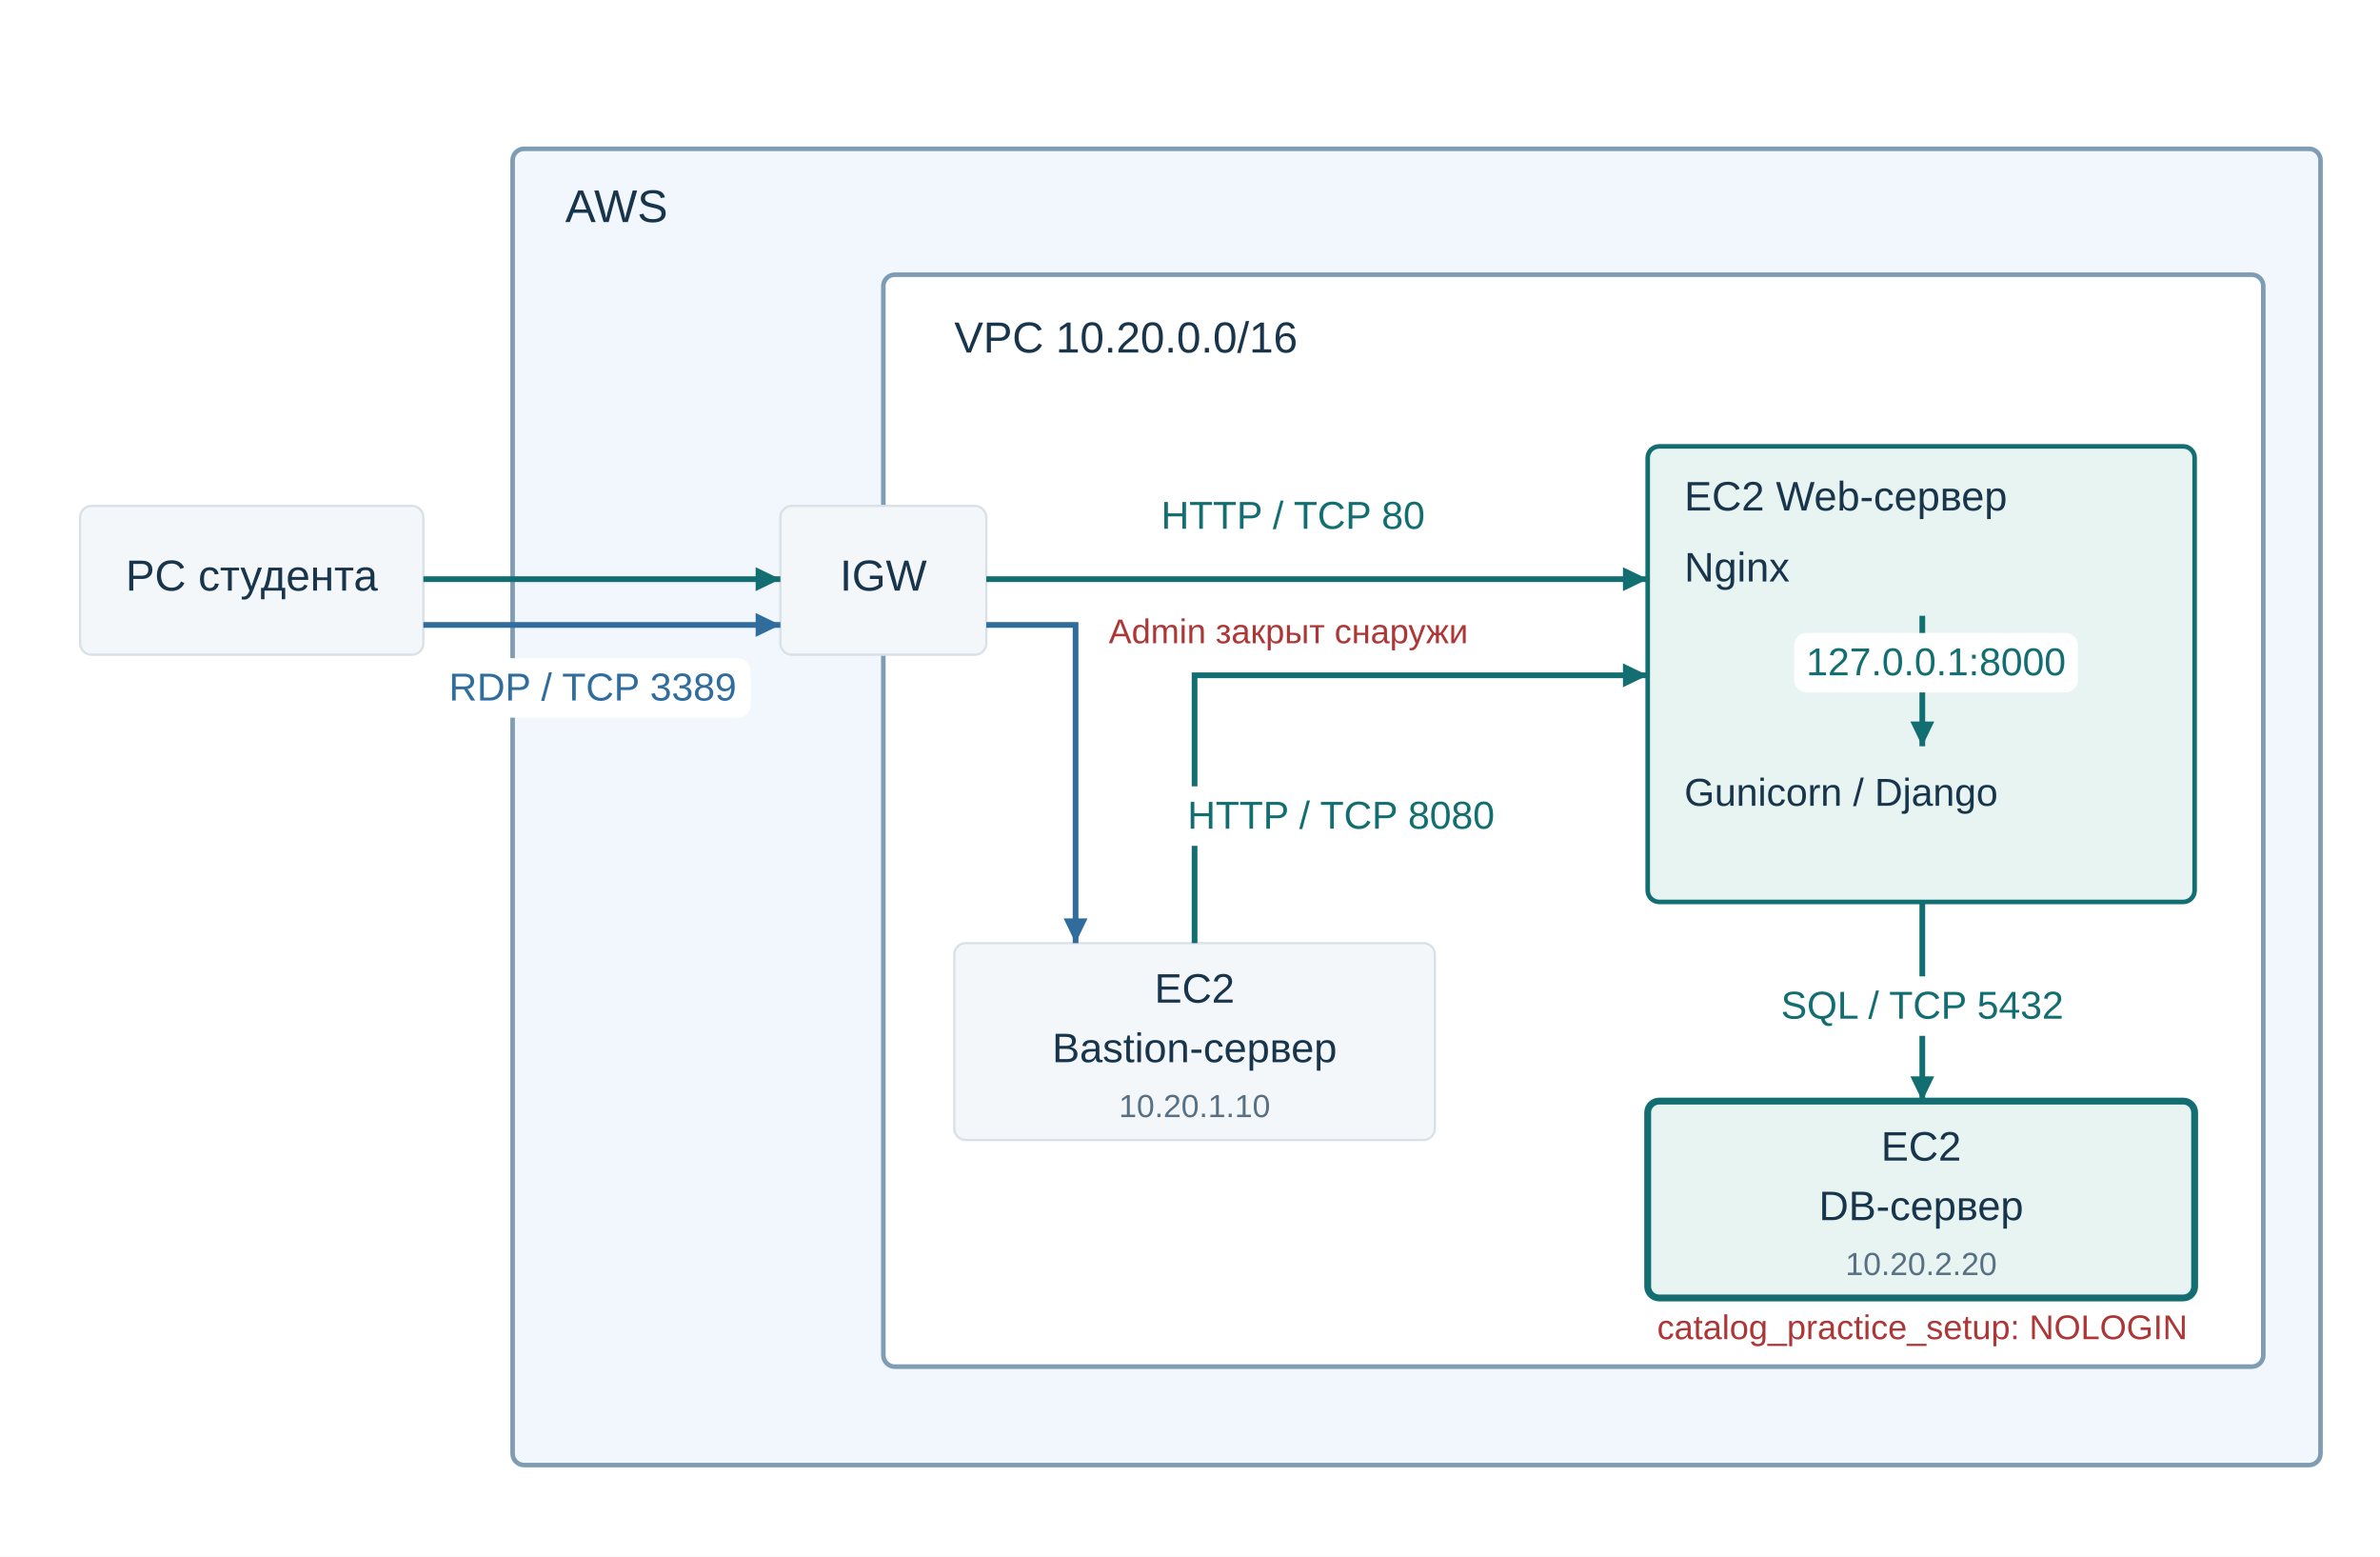
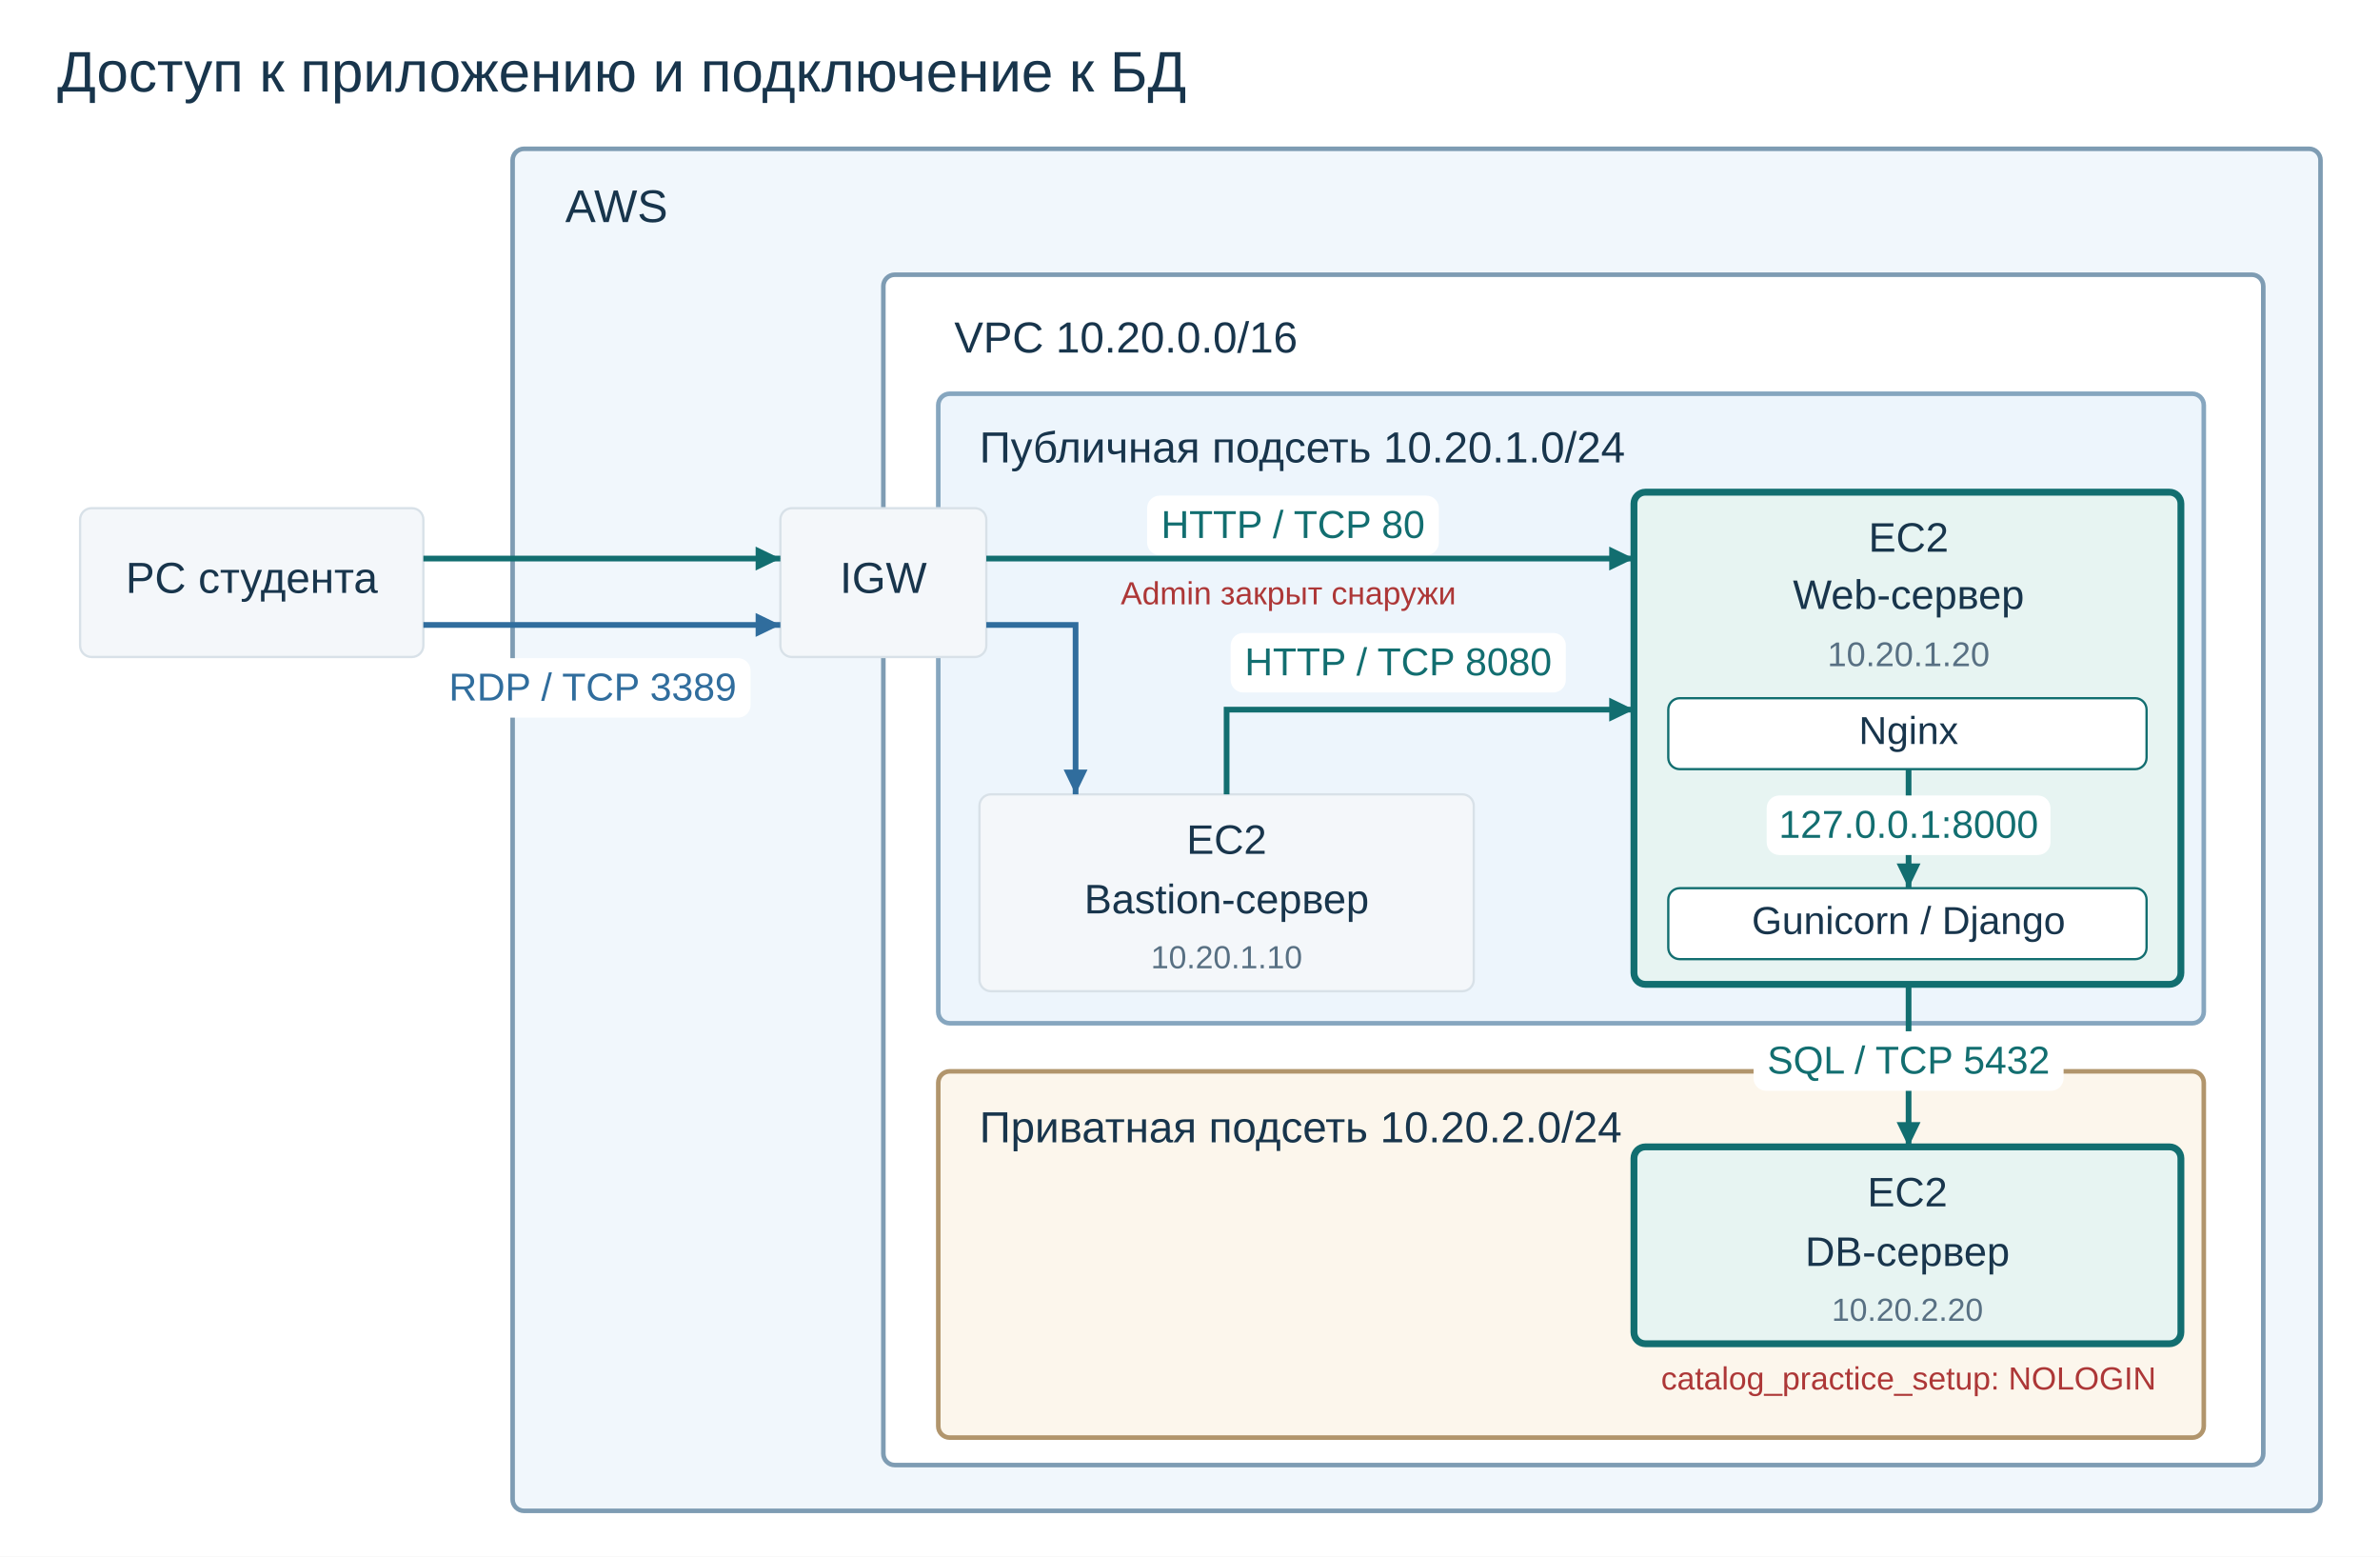
<svg xmlns="http://www.w3.org/2000/svg" width="1040" height="680" viewBox="0 0 1040 680" role="img">
  <rect width="1040" height="680" fill="white" />
-   <rect x="224" y="65" width="790" height="575" rx="5" fill="#f1f7fc" stroke="#7e9cb3" stroke-width="2" />
+   <text x="25" y="40" font-size="25" font-family="Arial,MS Gothic,sans-serif" fill="#18354c">Доступ к приложению и подключение к БД</text>
+   <rect x="224" y="65" width="790" height="595" rx="5" fill="#f1f7fc" stroke="#7e9cb3" stroke-width="2" />
  <text x="247" y="97" font-size="20" font-family="Arial,MS Gothic,sans-serif" fill="#18354c">AWS</text>
-   <rect x="386" y="120" width="603" height="477" rx="5" fill="white" stroke="#7e9cb3" stroke-width="2" />
+   <rect x="386" y="120" width="603" height="520" rx="5" fill="white" stroke="#7e9cb3" stroke-width="2" />
  <text x="417" y="154" font-size="19" font-family="Arial,MS Gothic,sans-serif" fill="#18354c">VPC  10.20.0.0/16</text>
-   <rect x="35" y="221" width="150" height="65" rx="5" fill="#f4f7fa" stroke="#d8e1e8" stroke-width="1" />
-   <text x="110.0" y="258" font-size="19" font-family="Arial,MS Gothic,sans-serif" fill="#18354c" text-anchor="middle">PC студента</text>
-   <rect x="341" y="221" width="90" height="65" rx="5" fill="#f4f7fa" stroke="#d8e1e8" stroke-width="1" />
-   <text x="386.0" y="258" font-size="19" font-family="Arial,MS Gothic,sans-serif" fill="#18354c" text-anchor="middle">IGW</text>
-   <polyline points="185,253 341,253" fill="none" stroke="#126e70" stroke-width="2.5" />
-   <polygon points="341.00,253.00 330.19,258.22 330.19,247.78" fill="#126e70" />
-   <polyline points="431,253 720,253" fill="none" stroke="#126e70" stroke-width="2.5" />
-   <polygon points="720.00,253.00 709.19,258.22 709.19,247.78" fill="#126e70" />
-   <rect x="501.762" y="213" width="126.477" height="25" rx="5" fill="white" stroke="white" stroke-width="1" />
-   <text x="565" y="231" font-size="17" font-family="Arial,MS Gothic,sans-serif" fill="#126e70" text-anchor="middle">HTTP / TCP 80</text>
-   <rect x="417" y="412" width="210" height="86" rx="5" fill="#f4f7fa" stroke="#d8e1e8" stroke-width="1" />
-   <text x="522.0" y="438" font-size="18" font-family="Arial,MS Gothic,sans-serif" fill="#18354c" text-anchor="middle">EC2</text>
-   <text x="522.0" y="464" font-size="18" font-family="Arial,MS Gothic,sans-serif" fill="#18354c" text-anchor="middle">Bastion-сервер</text>
-   <text x="522.0" y="488" font-size="14" font-family="Arial,MS Gothic,sans-serif" fill="#587083" text-anchor="middle">10.20.1.10</text>
+   <rect x="410" y="172" width="553" height="275" rx="5" fill="#edf5fc" stroke="#86a6bf" stroke-width="2" />
+   <text x="428" y="202" font-size="19" font-family="Arial,MS Gothic,sans-serif" fill="#18354c">Публичная подсеть  10.20.1.0/24</text>
+   <rect x="410" y="468" width="553" height="160" rx="5" fill="#fcf6ec" stroke="#b1956c" stroke-width="2" />
+   <text x="428" y="499" font-size="19" font-family="Arial,MS Gothic,sans-serif" fill="#18354c">Приватная подсеть  10.20.2.0/24</text>
+   <rect x="35" y="222" width="150" height="65" rx="5" fill="#f4f7fa" stroke="#d8e1e8" stroke-width="1" />
+   <text x="110.0" y="259" font-size="19" font-family="Arial,MS Gothic,sans-serif" fill="#18354c" text-anchor="middle">PC студента</text>
+   <rect x="341" y="222" width="90" height="65" rx="5" fill="#f4f7fa" stroke="#d8e1e8" stroke-width="1" />
+   <text x="386.0" y="259" font-size="19" font-family="Arial,MS Gothic,sans-serif" fill="#18354c" text-anchor="middle">IGW</text>
+   <rect x="428" y="347" width="216" height="86" rx="5" fill="#f4f7fa" stroke="#d8e1e8" stroke-width="1" />
+   <text x="536.0" y="373" font-size="18" font-family="Arial,MS Gothic,sans-serif" fill="#18354c" text-anchor="middle">EC2</text>
+   <text x="536.0" y="399" font-size="18" font-family="Arial,MS Gothic,sans-serif" fill="#18354c" text-anchor="middle">Bastion-сервер</text>
+   <text x="536.0" y="423" font-size="14" font-family="Arial,MS Gothic,sans-serif" fill="#587083" text-anchor="middle">10.20.1.10</text>
+   <rect x="714" y="215" width="239" height="215" rx="5" fill="#e7f4f2" stroke="#126e70" stroke-width="3" />
+   <text x="834" y="241" font-size="18" font-family="Arial,MS Gothic,sans-serif" fill="#18354c" text-anchor="middle">EC2</text>
+   <text x="834" y="266" font-size="18" font-family="Arial,MS Gothic,sans-serif" fill="#18354c" text-anchor="middle">Web-сервер</text>
+   <text x="834" y="291" font-size="15" font-family="Arial,MS Gothic,sans-serif" fill="#587083" text-anchor="middle">10.20.1.20</text>
+   <rect x="729" y="305" width="209" height="31" rx="5" fill="white" stroke="#126e70" stroke-width="1" />
+   <text x="834" y="325" font-size="17" font-family="Arial,MS Gothic,sans-serif" fill="#18354c" text-anchor="middle">Nginx</text>
+   <rect x="729" y="388" width="209" height="31" rx="5" fill="white" stroke="#126e70" stroke-width="1" />
+   <text x="834" y="408" font-size="17" font-family="Arial,MS Gothic,sans-serif" fill="#18354c" text-anchor="middle">Gunicorn / Django</text>
+   <polyline points="834,336 834,388" fill="none" stroke="#126e70" stroke-width="2.5" />
+   <polygon points="834.00,388.00 828.78,377.19 839.22,377.19" fill="#126e70" />
+   <rect x="772.5" y="348" width="123.0" height="25" rx="5" fill="white" stroke="white" stroke-width="1" />
+   <text x="834" y="366" font-size="17" font-family="Arial,MS Gothic,sans-serif" fill="#126e70" text-anchor="middle">127.0.0.1:8000</text>
+   <rect x="714" y="501" width="239" height="86" rx="5" fill="#e7f4f2" stroke="#126e70" stroke-width="3" />
+   <text x="833.5" y="527" font-size="18" font-family="Arial,MS Gothic,sans-serif" fill="#18354c" text-anchor="middle">EC2</text>
+   <text x="833.5" y="553" font-size="18" font-family="Arial,MS Gothic,sans-serif" fill="#18354c" text-anchor="middle">DB-сервер</text>
+   <text x="833.5" y="577" font-size="14" font-family="Arial,MS Gothic,sans-serif" fill="#587083" text-anchor="middle">10.20.2.20</text>
+   <polyline points="185,244 341,244" fill="none" stroke="#126e70" stroke-width="2.5" />
+   <polygon points="341.00,244.00 330.19,249.22 330.19,238.78" fill="#126e70" />
+   <polyline points="431,244 714,244" fill="none" stroke="#126e70" stroke-width="2.5" />
+   <polygon points="714.00,244.00 703.19,249.22 703.19,238.78" fill="#126e70" />
+   <rect x="501.762" y="217" width="126.477" height="25" rx="5" fill="white" stroke="white" stroke-width="1" />
+   <text x="565" y="235" font-size="17" font-family="Arial,MS Gothic,sans-serif" fill="#126e70" text-anchor="middle">HTTP / TCP 80</text>
  <polyline points="185,273 341,273" fill="none" stroke="#306d9d" stroke-width="2.5" />
  <polygon points="341.00,273.00 330.19,278.22 330.19,267.78" fill="#306d9d" />
  <rect x="190.512" y="288" width="136.977" height="25" rx="5" fill="white" stroke="white" stroke-width="1" />
  <text x="259" y="306" font-size="17" font-family="Arial,MS Gothic,sans-serif" fill="#306d9d" text-anchor="middle">RDP / TCP 3389</text>
-   <polyline points="431,273 470,273 470,412" fill="none" stroke="#306d9d" stroke-width="2.5" />
-   <polygon points="470.00,412.00 464.78,401.19 475.22,401.19" fill="#306d9d" />
-   <polyline points="522,412 522,295 720,295" fill="none" stroke="#126e70" stroke-width="2.5" />
-   <polygon points="720.00,295.00 709.19,300.22 709.19,289.78" fill="#126e70" />
-   <rect x="513.262" y="344" width="145.477" height="25" rx="5" fill="white" stroke="white" stroke-width="1" />
-   <text x="586" y="362" font-size="17" font-family="Arial,MS Gothic,sans-serif" fill="#126e70" text-anchor="middle">HTTP / TCP 8080</text>
-   <rect x="720" y="195" width="239" height="199" rx="5" fill="#e7f4f2" stroke="#126e70" stroke-width="2" />
-   <text x="736" y="223" font-size="18" font-family="Arial,MS Gothic,sans-serif" fill="#18354c">EC2 Web-сервер</text>
-   <text x="736" y="254" font-size="18" font-family="Arial,MS Gothic,sans-serif" fill="#18354c">Nginx</text>
-   <polyline points="840,269 840,326" fill="none" stroke="#126e70" stroke-width="2.5" />
-   <polygon points="840.00,326.00 834.78,315.19 845.22,315.19" fill="#126e70" />
-   <rect x="784.5" y="277" width="123.0" height="25" rx="5" fill="white" stroke="white" stroke-width="1" />
-   <text x="846" y="295" font-size="17" font-family="Arial,MS Gothic,sans-serif" fill="#126e70" text-anchor="middle">127.0.0.1:8000</text>
-   <text x="736" y="352" font-size="17" font-family="Arial,MS Gothic,sans-serif" fill="#18354c">Gunicorn / Django</text>
-   <rect x="720" y="481" width="239" height="86" rx="5" fill="#e7f4f2" stroke="#126e70" stroke-width="3" />
-   <text x="839.5" y="507" font-size="18" font-family="Arial,MS Gothic,sans-serif" fill="#18354c" text-anchor="middle">EC2</text>
-   <text x="839.5" y="533" font-size="18" font-family="Arial,MS Gothic,sans-serif" fill="#18354c" text-anchor="middle">DB-сервер</text>
-   <text x="839.5" y="557" font-size="14" font-family="Arial,MS Gothic,sans-serif" fill="#587083" text-anchor="middle">10.20.2.20</text>
-   <polyline points="840,394 840,481" fill="none" stroke="#126e70" stroke-width="2.5" />
-   <polygon points="840.00,481.00 834.78,470.19 845.22,470.19" fill="#126e70" />
-   <rect x="772.762" y="427" width="134.477" height="25" rx="5" fill="white" stroke="white" stroke-width="1" />
-   <text x="840" y="445" font-size="17" font-family="Arial,MS Gothic,sans-serif" fill="#126e70" text-anchor="middle">SQL / TCP 5432</text>
-   <text x="563" y="281" font-size="15" font-family="Arial,MS Gothic,sans-serif" fill="#ad3737" text-anchor="middle">Admin закрыт снаружи</text>
-   <text x="840" y="585" font-size="15" font-family="Arial,MS Gothic,sans-serif" fill="#ad3737" text-anchor="middle">catalog_practice_setup: NOLOGIN</text>
+   <polyline points="431,273 470,273 470,347" fill="none" stroke="#306d9d" stroke-width="2.5" />
+   <polygon points="470.00,347.00 464.78,336.19 475.22,336.19" fill="#306d9d" />
+   <polyline points="536,347 536,310 714,310" fill="none" stroke="#126e70" stroke-width="2.5" />
+   <polygon points="714.00,310.00 703.19,315.22 703.19,304.78" fill="#126e70" />
+   <rect x="538.262" y="277" width="145.477" height="25" rx="5" fill="white" stroke="white" stroke-width="1" />
+   <text x="611" y="295" font-size="17" font-family="Arial,MS Gothic,sans-serif" fill="#126e70" text-anchor="middle">HTTP / TCP 8080</text>
+   <polyline points="834,430 834,501" fill="none" stroke="#126e70" stroke-width="2.5" />
+   <polygon points="834.00,501.00 828.78,490.19 839.22,490.19" fill="#126e70" />
+   <rect x="766.762" y="451" width="134.477" height="25" rx="5" fill="white" stroke="white" stroke-width="1" />
+   <text x="834" y="469" font-size="17" font-family="Arial,MS Gothic,sans-serif" fill="#126e70" text-anchor="middle">SQL / TCP 5432</text>
+   <text x="563" y="264" font-size="14" font-family="Arial,MS Gothic,sans-serif" fill="#ad3737" text-anchor="middle">Admin закрыт снаружи</text>
+   <text x="834" y="607" font-size="14" font-family="Arial,MS Gothic,sans-serif" fill="#ad3737" text-anchor="middle">catalog_practice_setup: NOLOGIN</text>
</svg>
